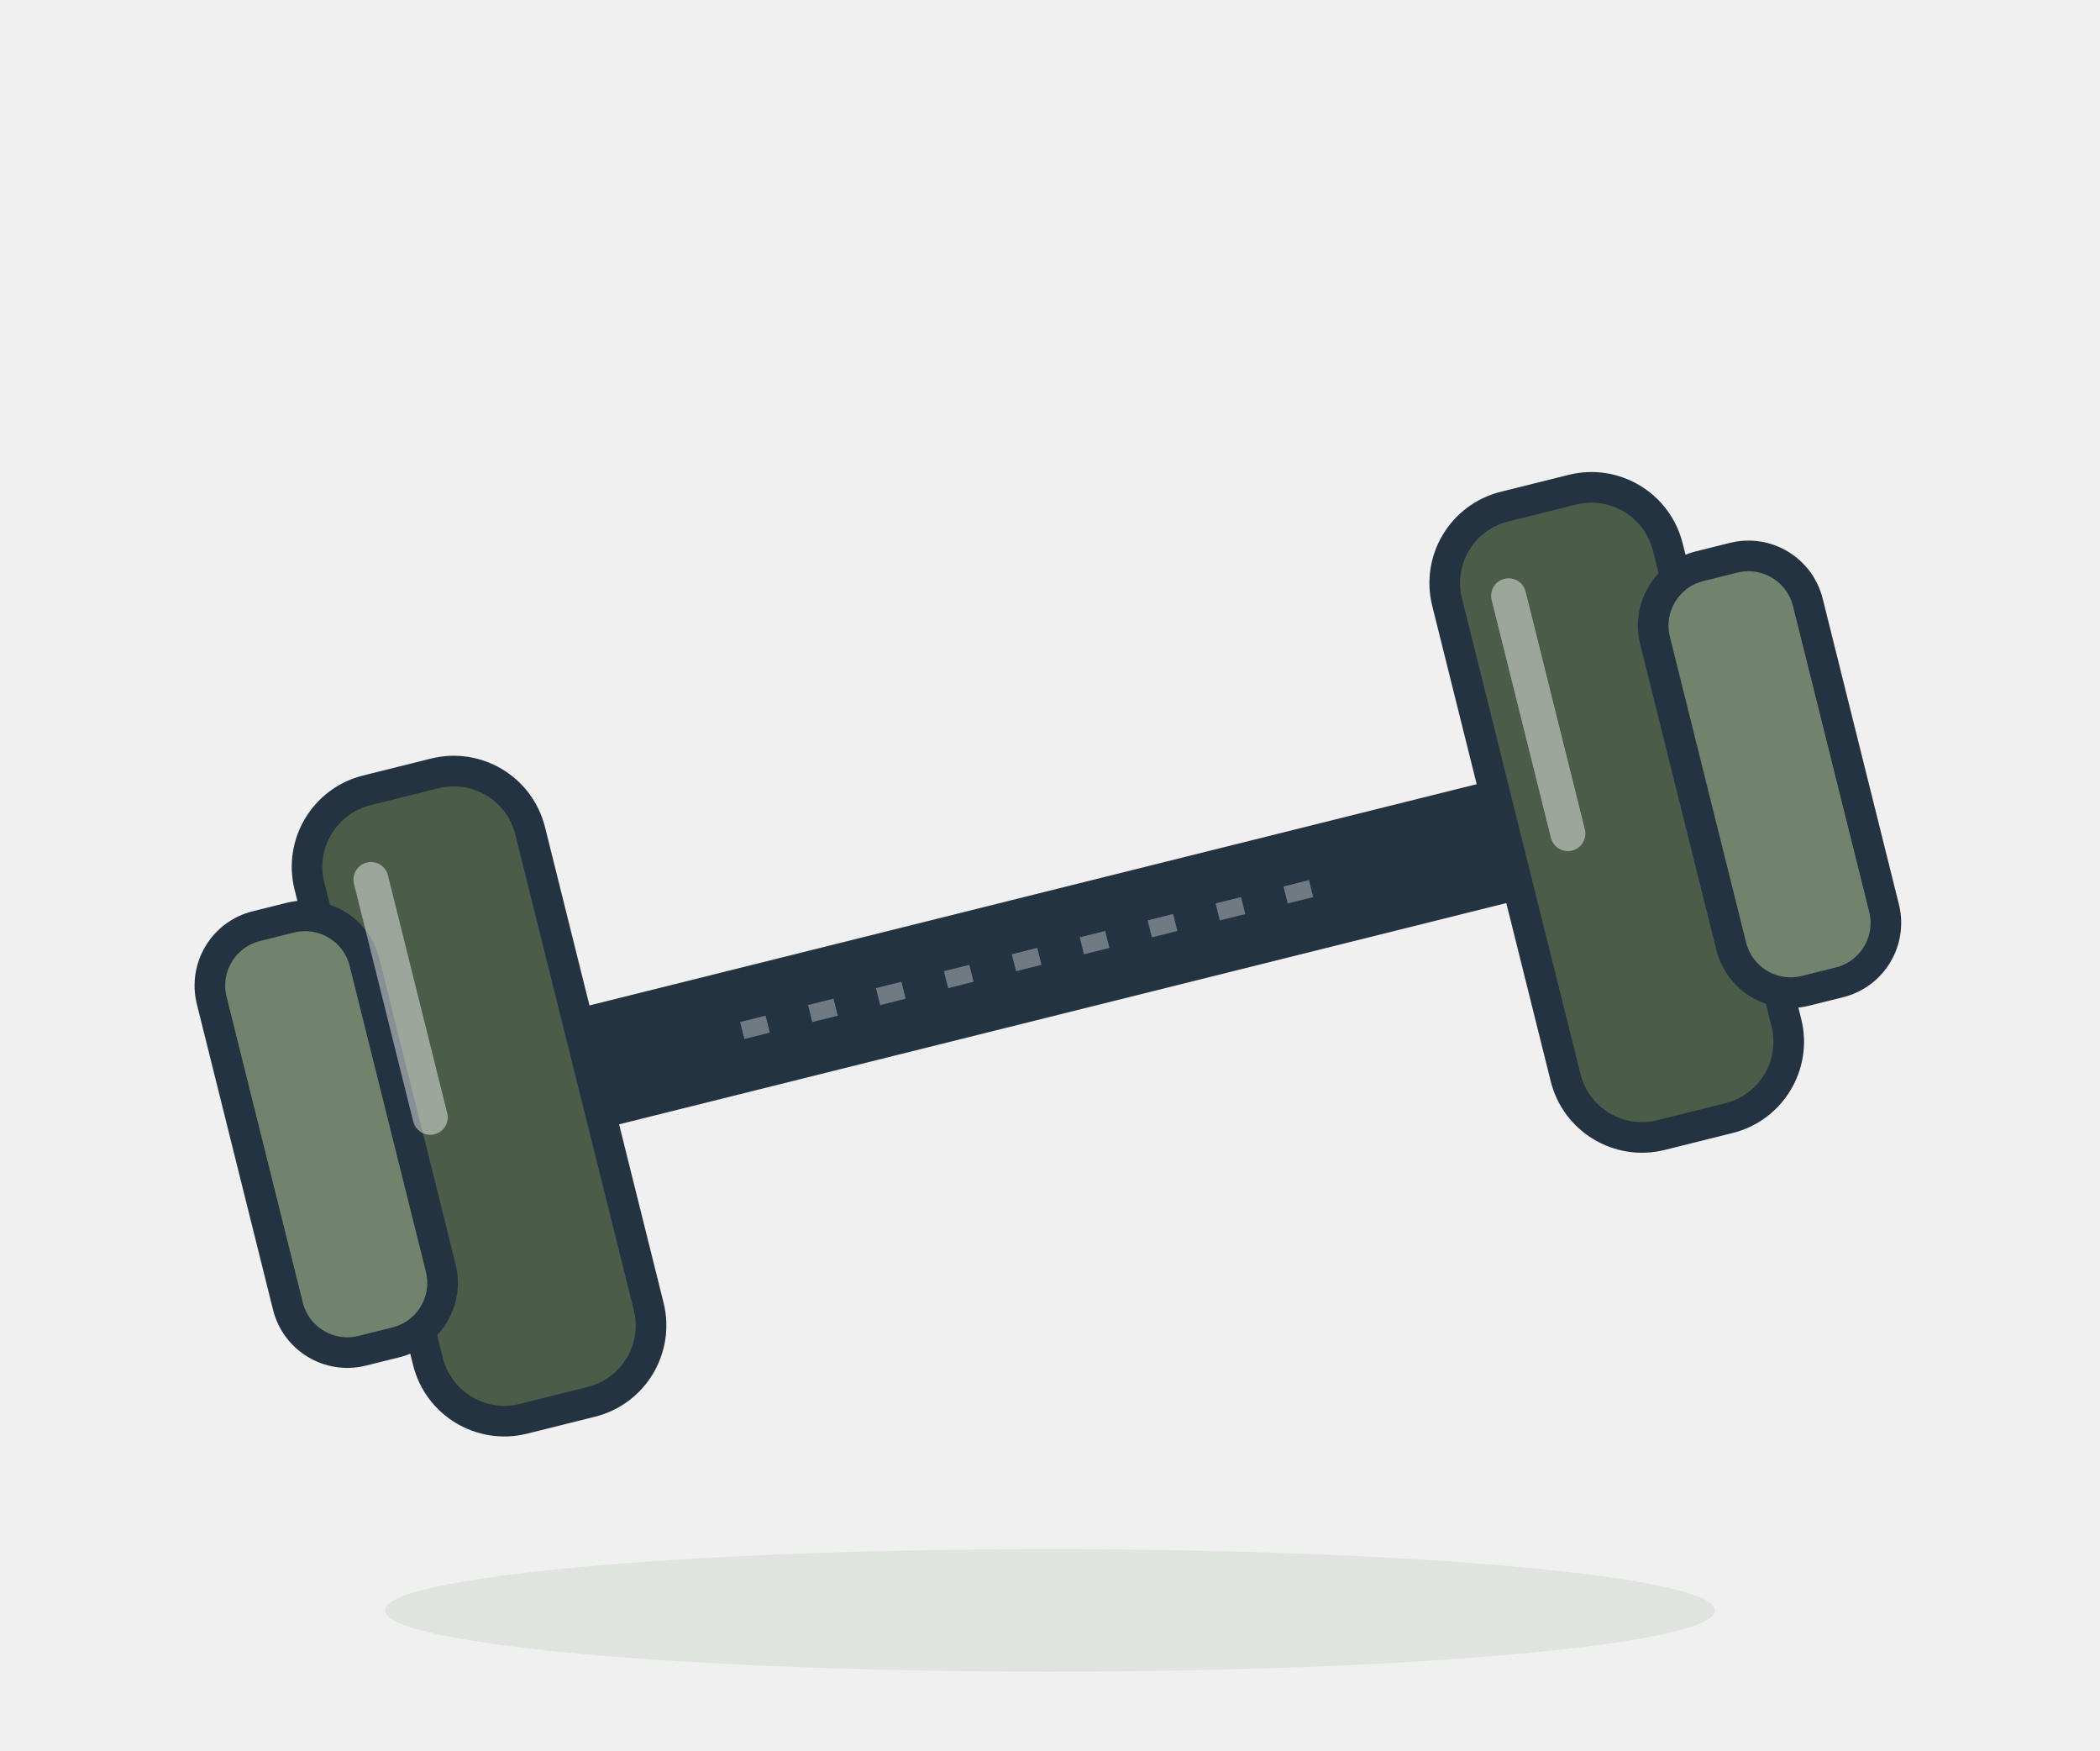
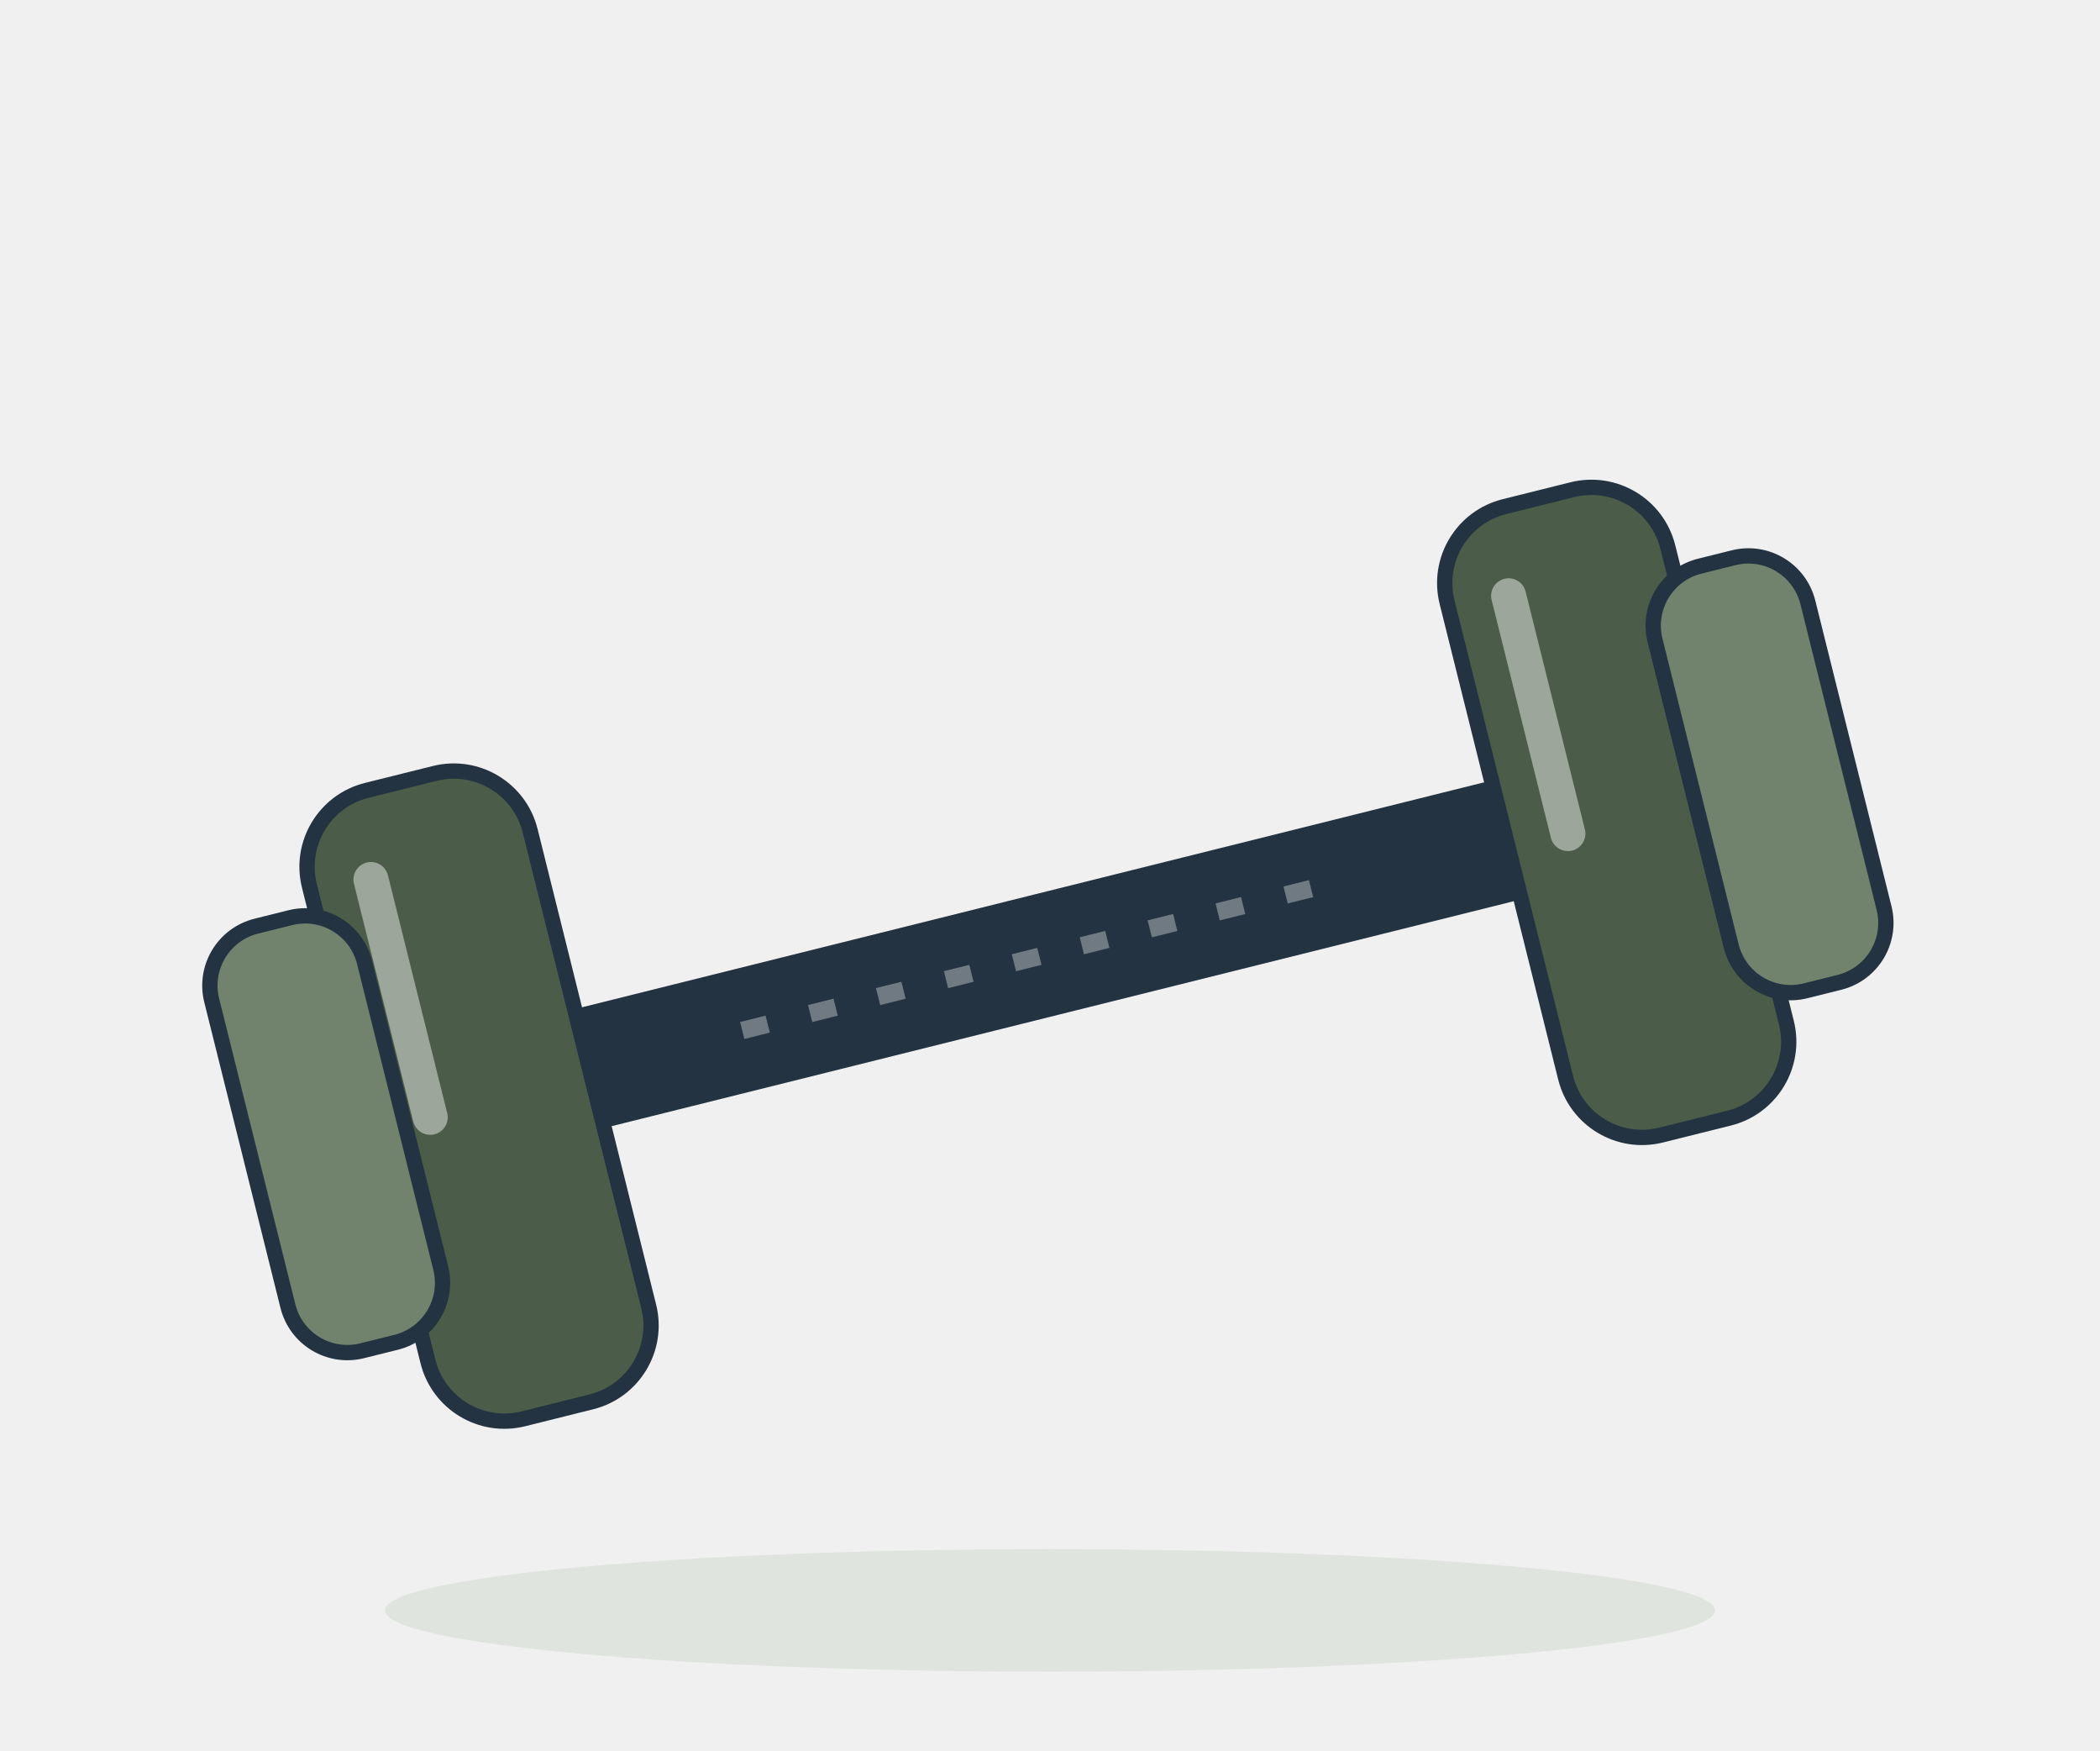
<svg xmlns="http://www.w3.org/2000/svg" viewBox="0 0 240 200" width="240" height="200">
  <ellipse cx="120" cy="184" rx="76" ry="7" fill="#DFE4DE" />
  <g transform="rotate(-14 120 110)">
    <rect x="62" y="102" width="116" height="14" rx="5" fill="#243341" />
-     <rect x="40" y="72" width="26" height="74" rx="9" fill="#4B5D49" stroke="#243341" stroke-width="3.5" />
-     <rect x="26" y="84" width="18" height="50" rx="7" fill="#71836D" stroke="#243341" stroke-width="3.5" />
-     <rect x="174" y="72" width="26" height="74" rx="9" fill="#4B5D49" stroke="#243341" stroke-width="3.5" />
-     <rect x="196" y="84" width="18" height="50" rx="7" fill="#71836D" stroke="#243341" stroke-width="3.5" />
+     <rect x="40" y="72" width="26" height="74" rx="9" fill="#4B5D49" stroke="#243341" stroke-width="1.75" />
+     <rect x="26" y="84" width="18" height="50" rx="7" fill="#71836D" stroke="#243341" stroke-width="1.75" />
+     <rect x="174" y="72" width="26" height="74" rx="9" fill="#4B5D49" stroke="#243341" stroke-width="1.75" />
+     <rect x="196" y="84" width="18" height="50" rx="7" fill="#71836D" stroke="#243341" stroke-width="1.75" />
    <path d="M47 82 L47 110" stroke="#fff" stroke-width="4" stroke-linecap="round" opacity=".45" />
    <path d="M181 82 L181 110" stroke="#fff" stroke-width="4" stroke-linecap="round" opacity=".45" />
    <path d="M84 109 h72" stroke="#fff" stroke-width="2" stroke-dasharray="3 5" opacity=".35" />
  </g>
</svg>
